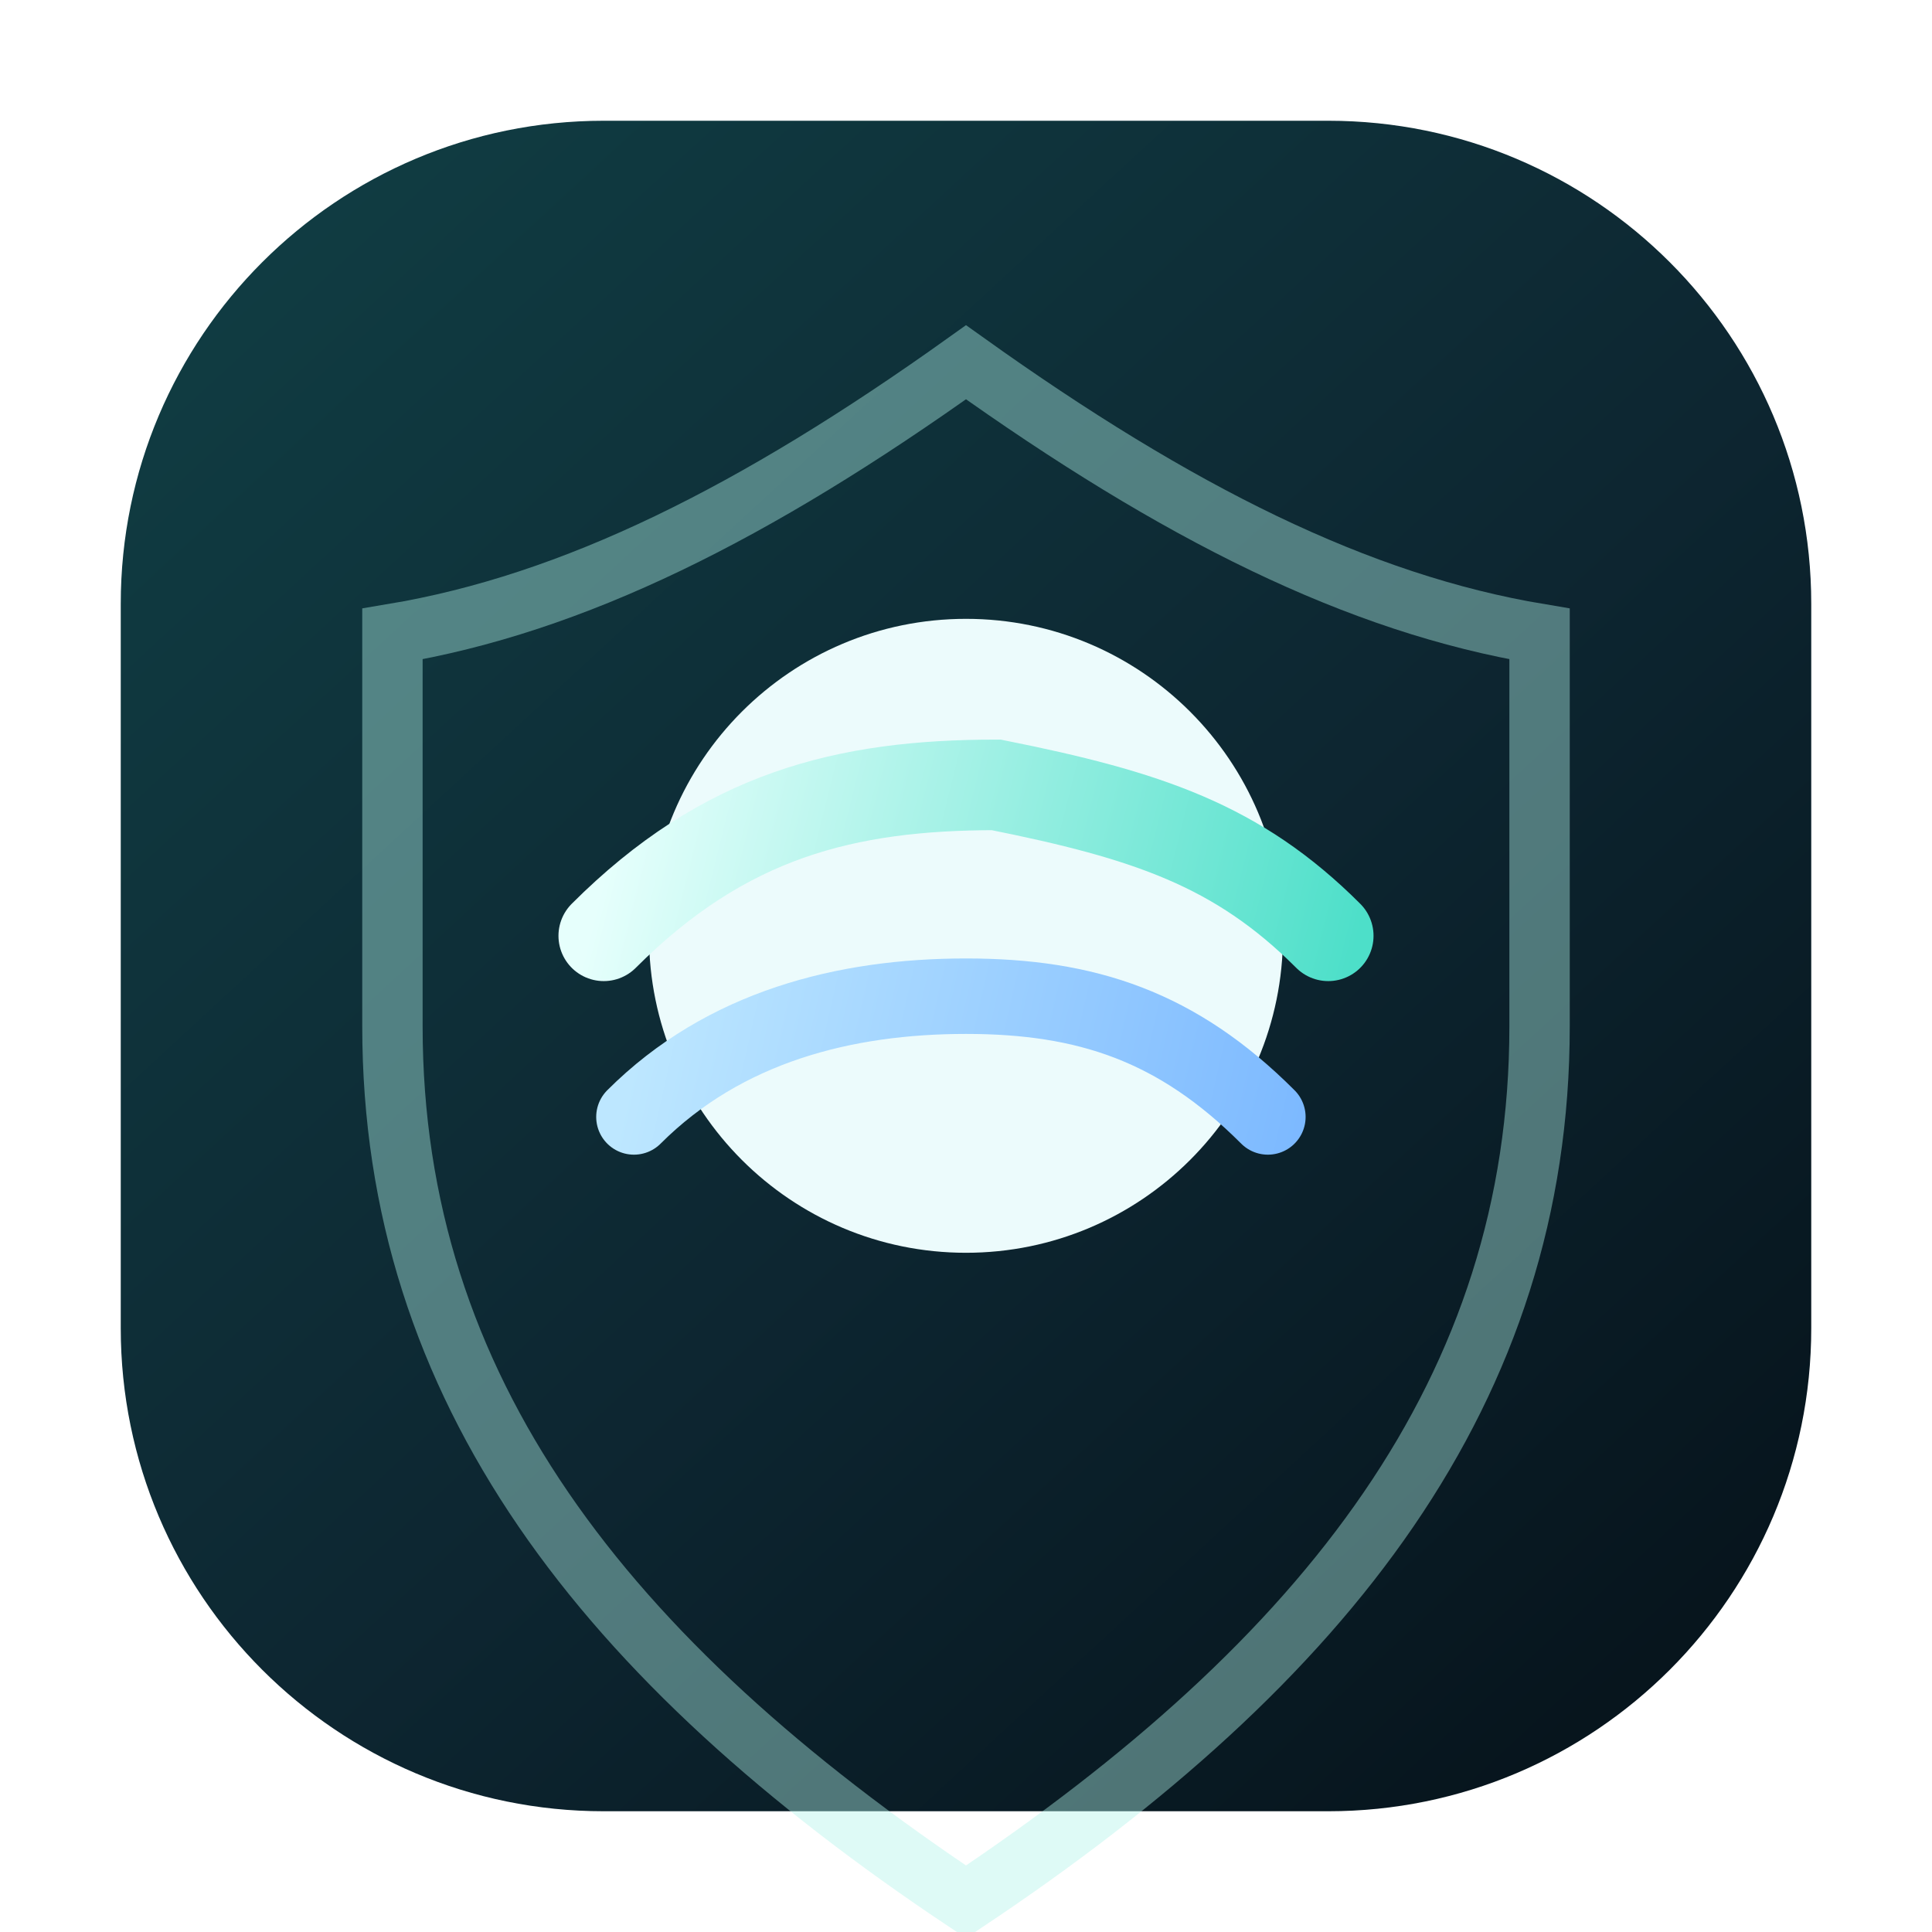
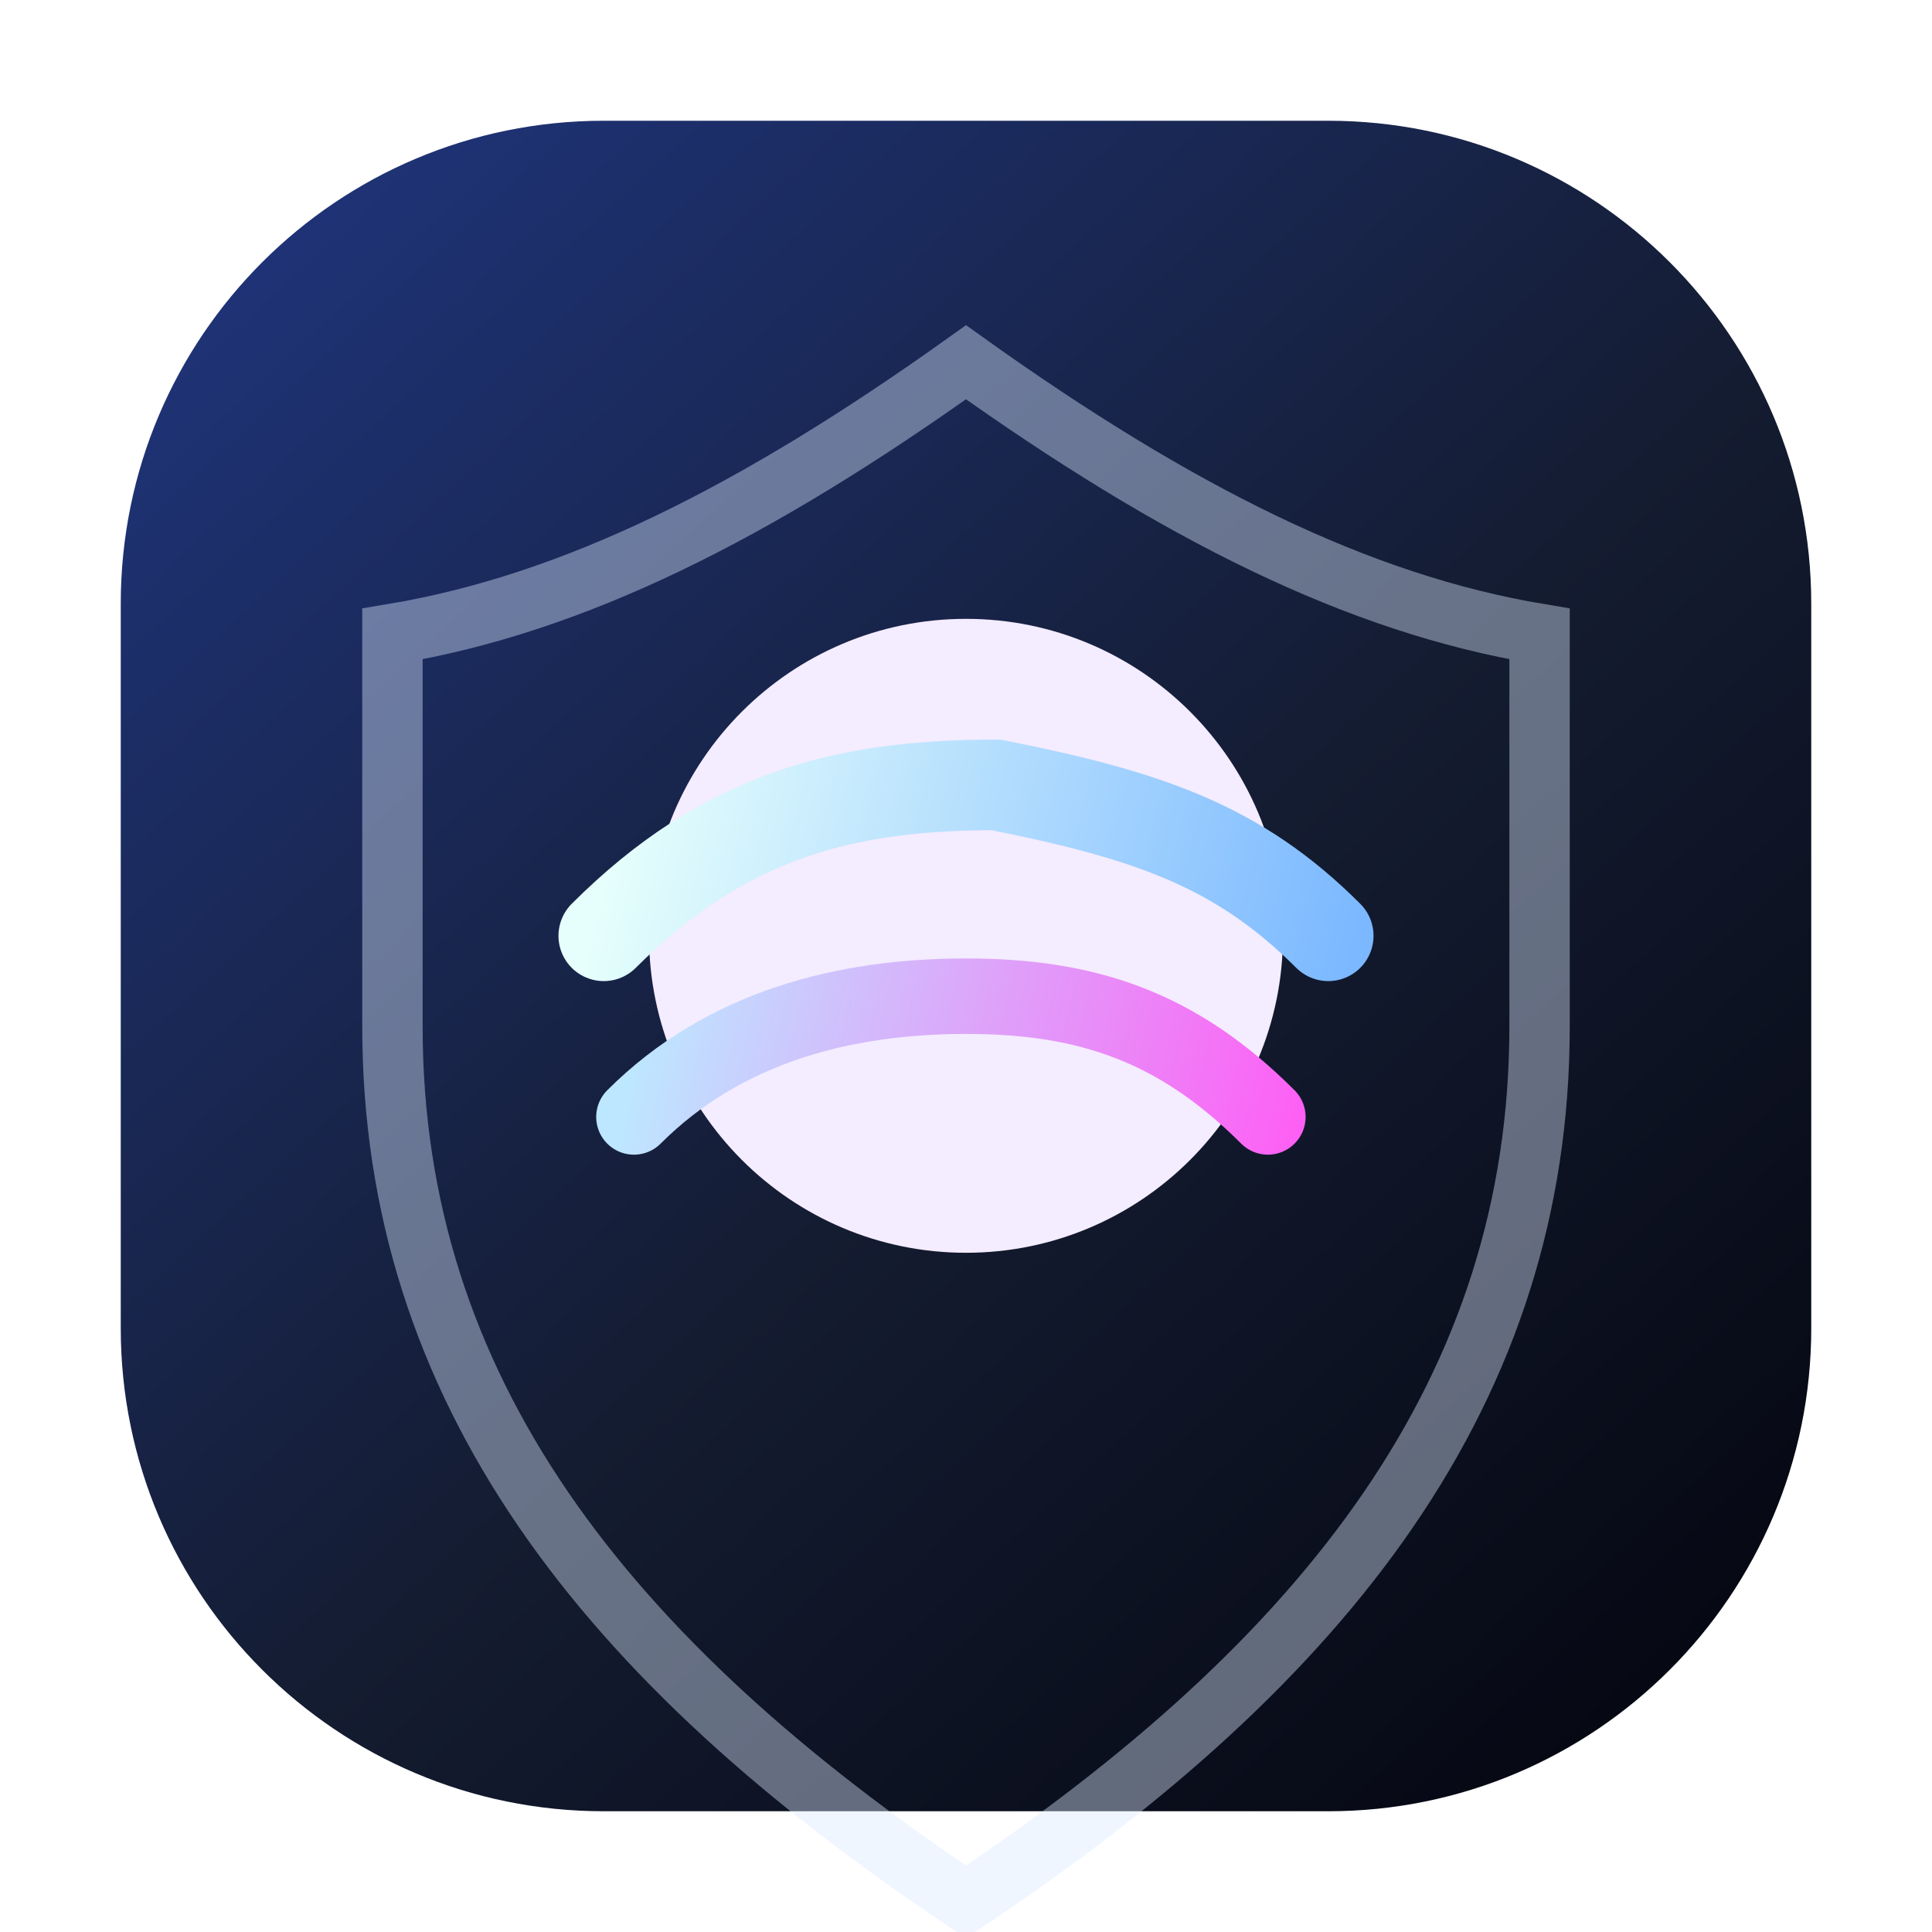
<svg xmlns="http://www.w3.org/2000/svg" width="64" height="64" viewBox="0 0 64 64" fill="none" role="img" aria-labelledby="sw-favicon-title">
  <defs>
    <linearGradient id="tile" x1="8" y1="6" x2="56" y2="58" gradientUnits="userSpaceOnUse">
-       <stop offset="0" stop-color="#103D43" />
-       <stop offset="0.55" stop-color="#0D2631" />
-       <stop offset="1" stop-color="#06131B" />
+       <stop offset="0" stop-color="#1F347A" />
+       <stop offset="0.55" stop-color="#141C31" />
+       <stop offset="1" stop-color="#050711" />
    </linearGradient>
    <linearGradient id="waveA" x1="20" y1="29" x2="44" y2="35" gradientUnits="userSpaceOnUse">
      <stop offset="0" stop-color="#E6FFFC" />
-       <stop offset="1" stop-color="#4DDFC9" />
+       <stop offset="1" stop-color="#7BB8FF" />
    </linearGradient>
    <linearGradient id="waveB" x1="21" y1="35" x2="43" y2="40" gradientUnits="userSpaceOnUse">
      <stop offset="0" stop-color="#BDE7FF" />
-       <stop offset="1" stop-color="#7BB8FF" />
+       <stop offset="1" stop-color="#FF5CF4" />
    </linearGradient>
  </defs>
  <rect x="4" y="4" width="56" height="56" rx="16" fill="url(#tile)" />
-   <path d="M32 12c-7 5-13 8-19 9v13c0 12 7 21 19 29 12-8 19-17 19-29V21c-6-1-12-4-19-9z" fill="none" stroke="#B0F2EA" stroke-opacity="0.42" stroke-width="2" />
-   <circle cx="32" cy="31" r="10.5" fill="#ECFBFC" />
+   <path d="M32 12c-7 5-13 8-19 9v13c0 12 7 21 19 29 12-8 19-17 19-29V21c-6-1-12-4-19-9z" fill="none" stroke="#DCE9FF" stroke-opacity="0.42" stroke-width="2" />
+   <circle cx="32" cy="31" r="10.5" fill="#F4ECFF" />
  <path d="M20 31c4-4 8-5 13-5 5 1 8 2 11 5" stroke="url(#waveA)" stroke-width="3" stroke-linecap="round" />
  <path d="M21 37c3-3 7-4 11-4 4 0 7 1 10 4" stroke="url(#waveB)" stroke-width="2.5" stroke-linecap="round" />
</svg>
